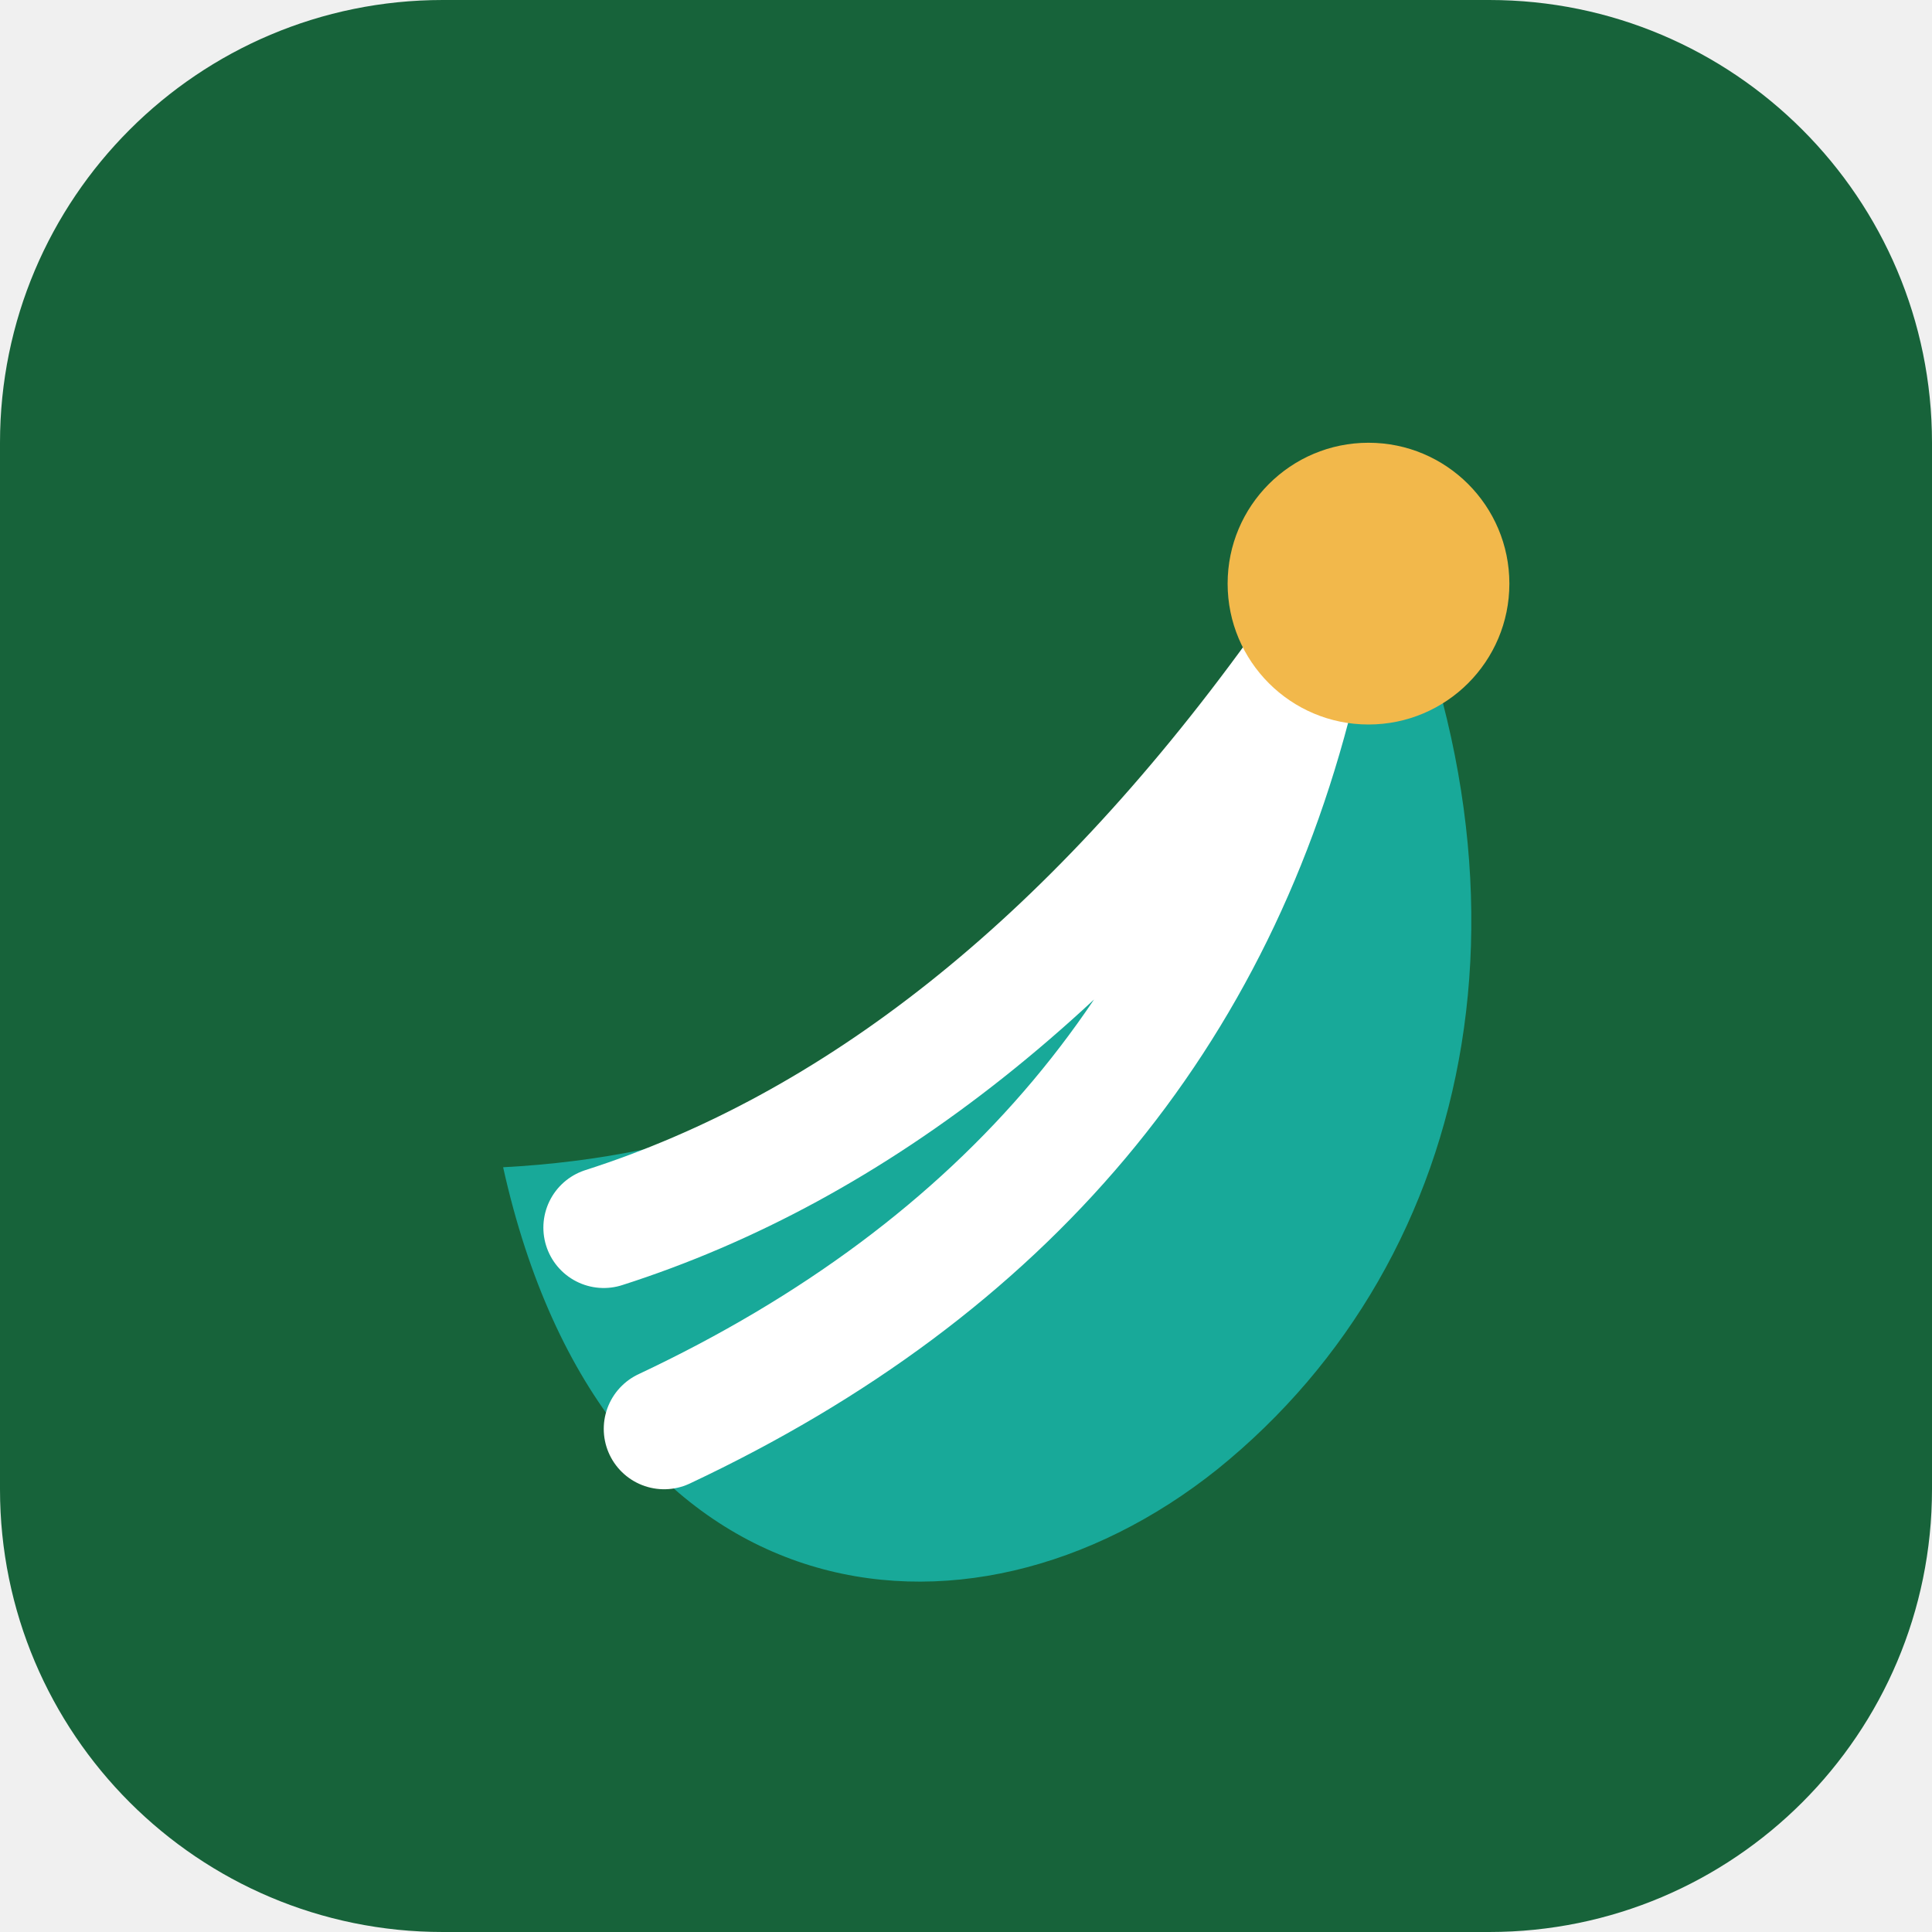
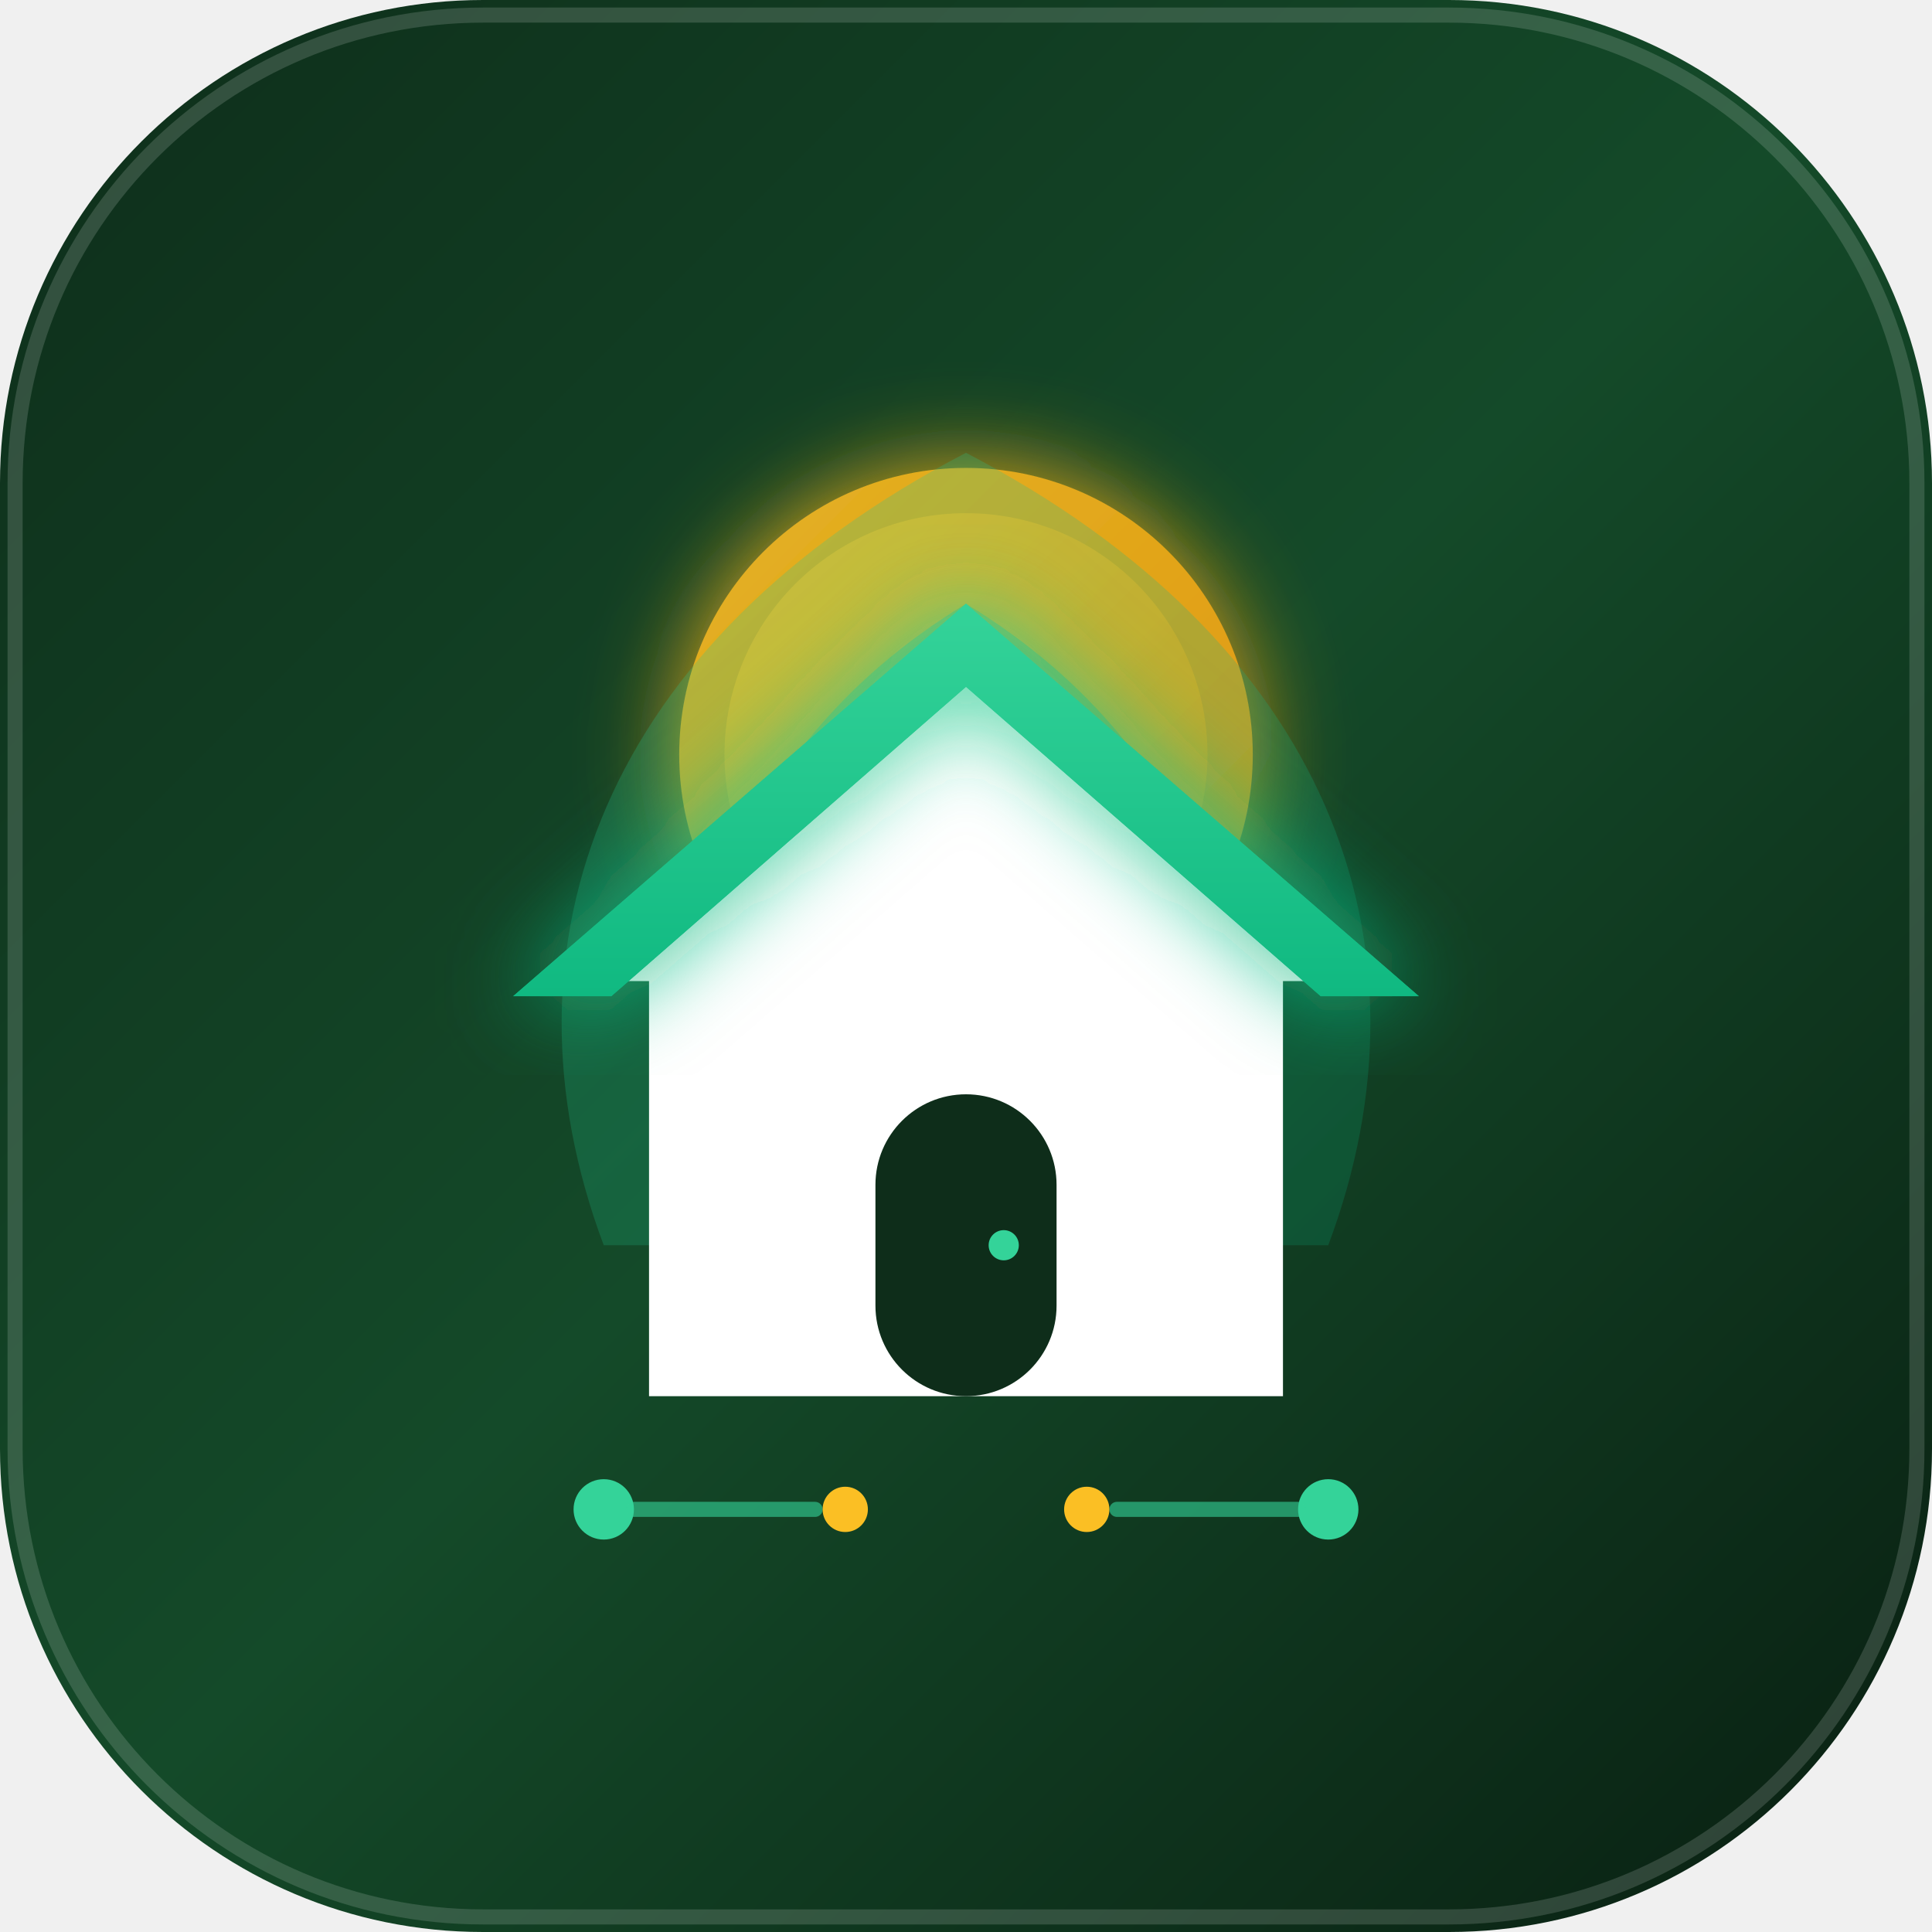
- <svg xmlns="http://www.w3.org/2000/svg" viewBox="0 0 192 192">
-   <rect width="192" height="192" rx="44" fill="#17633a" />
-   <path d="M50 116c38-2 66-25 85-68 20 39 12 77-14 98-25 20-61 15-71-30Z" fill="#18a999" />
-   <path d="M60 122c25-8 48-26 69-55-8 34-29 59-63 75" fill="none" stroke="#fff" stroke-width="12" stroke-linecap="round" />
-   <circle cx="136" cy="58" r="14" fill="#f2b84b" />
+ <svg xmlns="http://www.w3.org/2000/svg" viewBox="0 0 512 512">
+   <defs>
+     <linearGradient id="bgGrad" x1="0%" y1="0%" x2="100%" y2="100%">
+       <stop offset="0%" stop-color="#0E2D1A" />
+       <stop offset="50%" stop-color="#144A29" />
+       <stop offset="100%" stop-color="#091E11" />
+     </linearGradient>
+     <linearGradient id="leafGrad" x1="0%" y1="0%" x2="100%" y2="100%">
+       <stop offset="0%" stop-color="#34D399" />
+       <stop offset="100%" stop-color="#059669" />
+     </linearGradient>
+     <linearGradient id="sunGrad" x1="0%" y1="0%" x2="100%" y2="100%">
+       <stop offset="0%" stop-color="#FBBF24" />
+       <stop offset="100%" stop-color="#F59E0B" />
+     </linearGradient>
+     <linearGradient id="roofGrad" x1="0%" y1="0%" x2="0%" y2="100%">
+       <stop offset="0%" stop-color="#34D399" />
+       <stop offset="100%" stop-color="#10B981" />
+     </linearGradient>
+     <filter id="glow" x="-20%" y="-20%" width="140%" height="140%">
+       <feGaussianBlur stdDeviation="12" result="blur" />
+       <feComposite in="SourceGraphic" in2="blur" operator="over" />
+     </filter>
+   </defs>
+   <rect width="512" height="512" rx="128" fill="url(#bgGrad)" />
+   <rect width="504" height="504" x="4" y="4" rx="124" fill="none" stroke="rgba(255,255,255,0.15)" stroke-width="4" />
+   <circle cx="256" cy="200" r="76" fill="url(#sunGrad)" filter="url(#glow)" opacity="0.9" />
+   <circle cx="256" cy="200" r="64" fill="url(#sunGrad)" />
+   <path d="M160 330 C 130 250, 160 170, 256 120 C 352 170, 382 250, 352 330 Z" fill="url(#leafGrad)" opacity="0.25" />
+   <path d="M190 330 C 170 270, 190 200, 256 160 C 322 200, 342 270, 322 330 Z" fill="url(#leafGrad)" opacity="0.4" />
+   <path d="M256 170 L360 260 L340 260 L340 370 L172 370 L172 260 L152 260 Z" fill="#FFFFFF" />
+   <path d="M256 160 L376 264 L350 264 L256 182 L162 264 L136 264 Z" fill="url(#roofGrad)" filter="url(#glow)" />
+   <path d="M256 160 L376 264 L350 264 L256 182 L162 264 L136 264 Z" fill="url(#roofGrad)" />
+   <rect x="232" y="290" width="48" height="80" rx="24" fill="#0E2D1A" />
+   <circle cx="266" cy="330" r="4" fill="#34D399" />
+   <circle cx="160" cy="400" r="8" fill="#34D399" />
+   <path d="M168 400 L216 400" stroke="#34D399" stroke-width="4" stroke-linecap="round" opacity="0.6" />
+   <circle cx="224" cy="400" r="6" fill="#FBBF24" />
+   <circle cx="352" cy="400" r="8" fill="#34D399" />
+   <path d="M344 400 L296 400" stroke="#34D399" stroke-width="4" stroke-linecap="round" opacity="0.6" />
+   <circle cx="288" cy="400" r="6" fill="#FBBF24" />
</svg>
